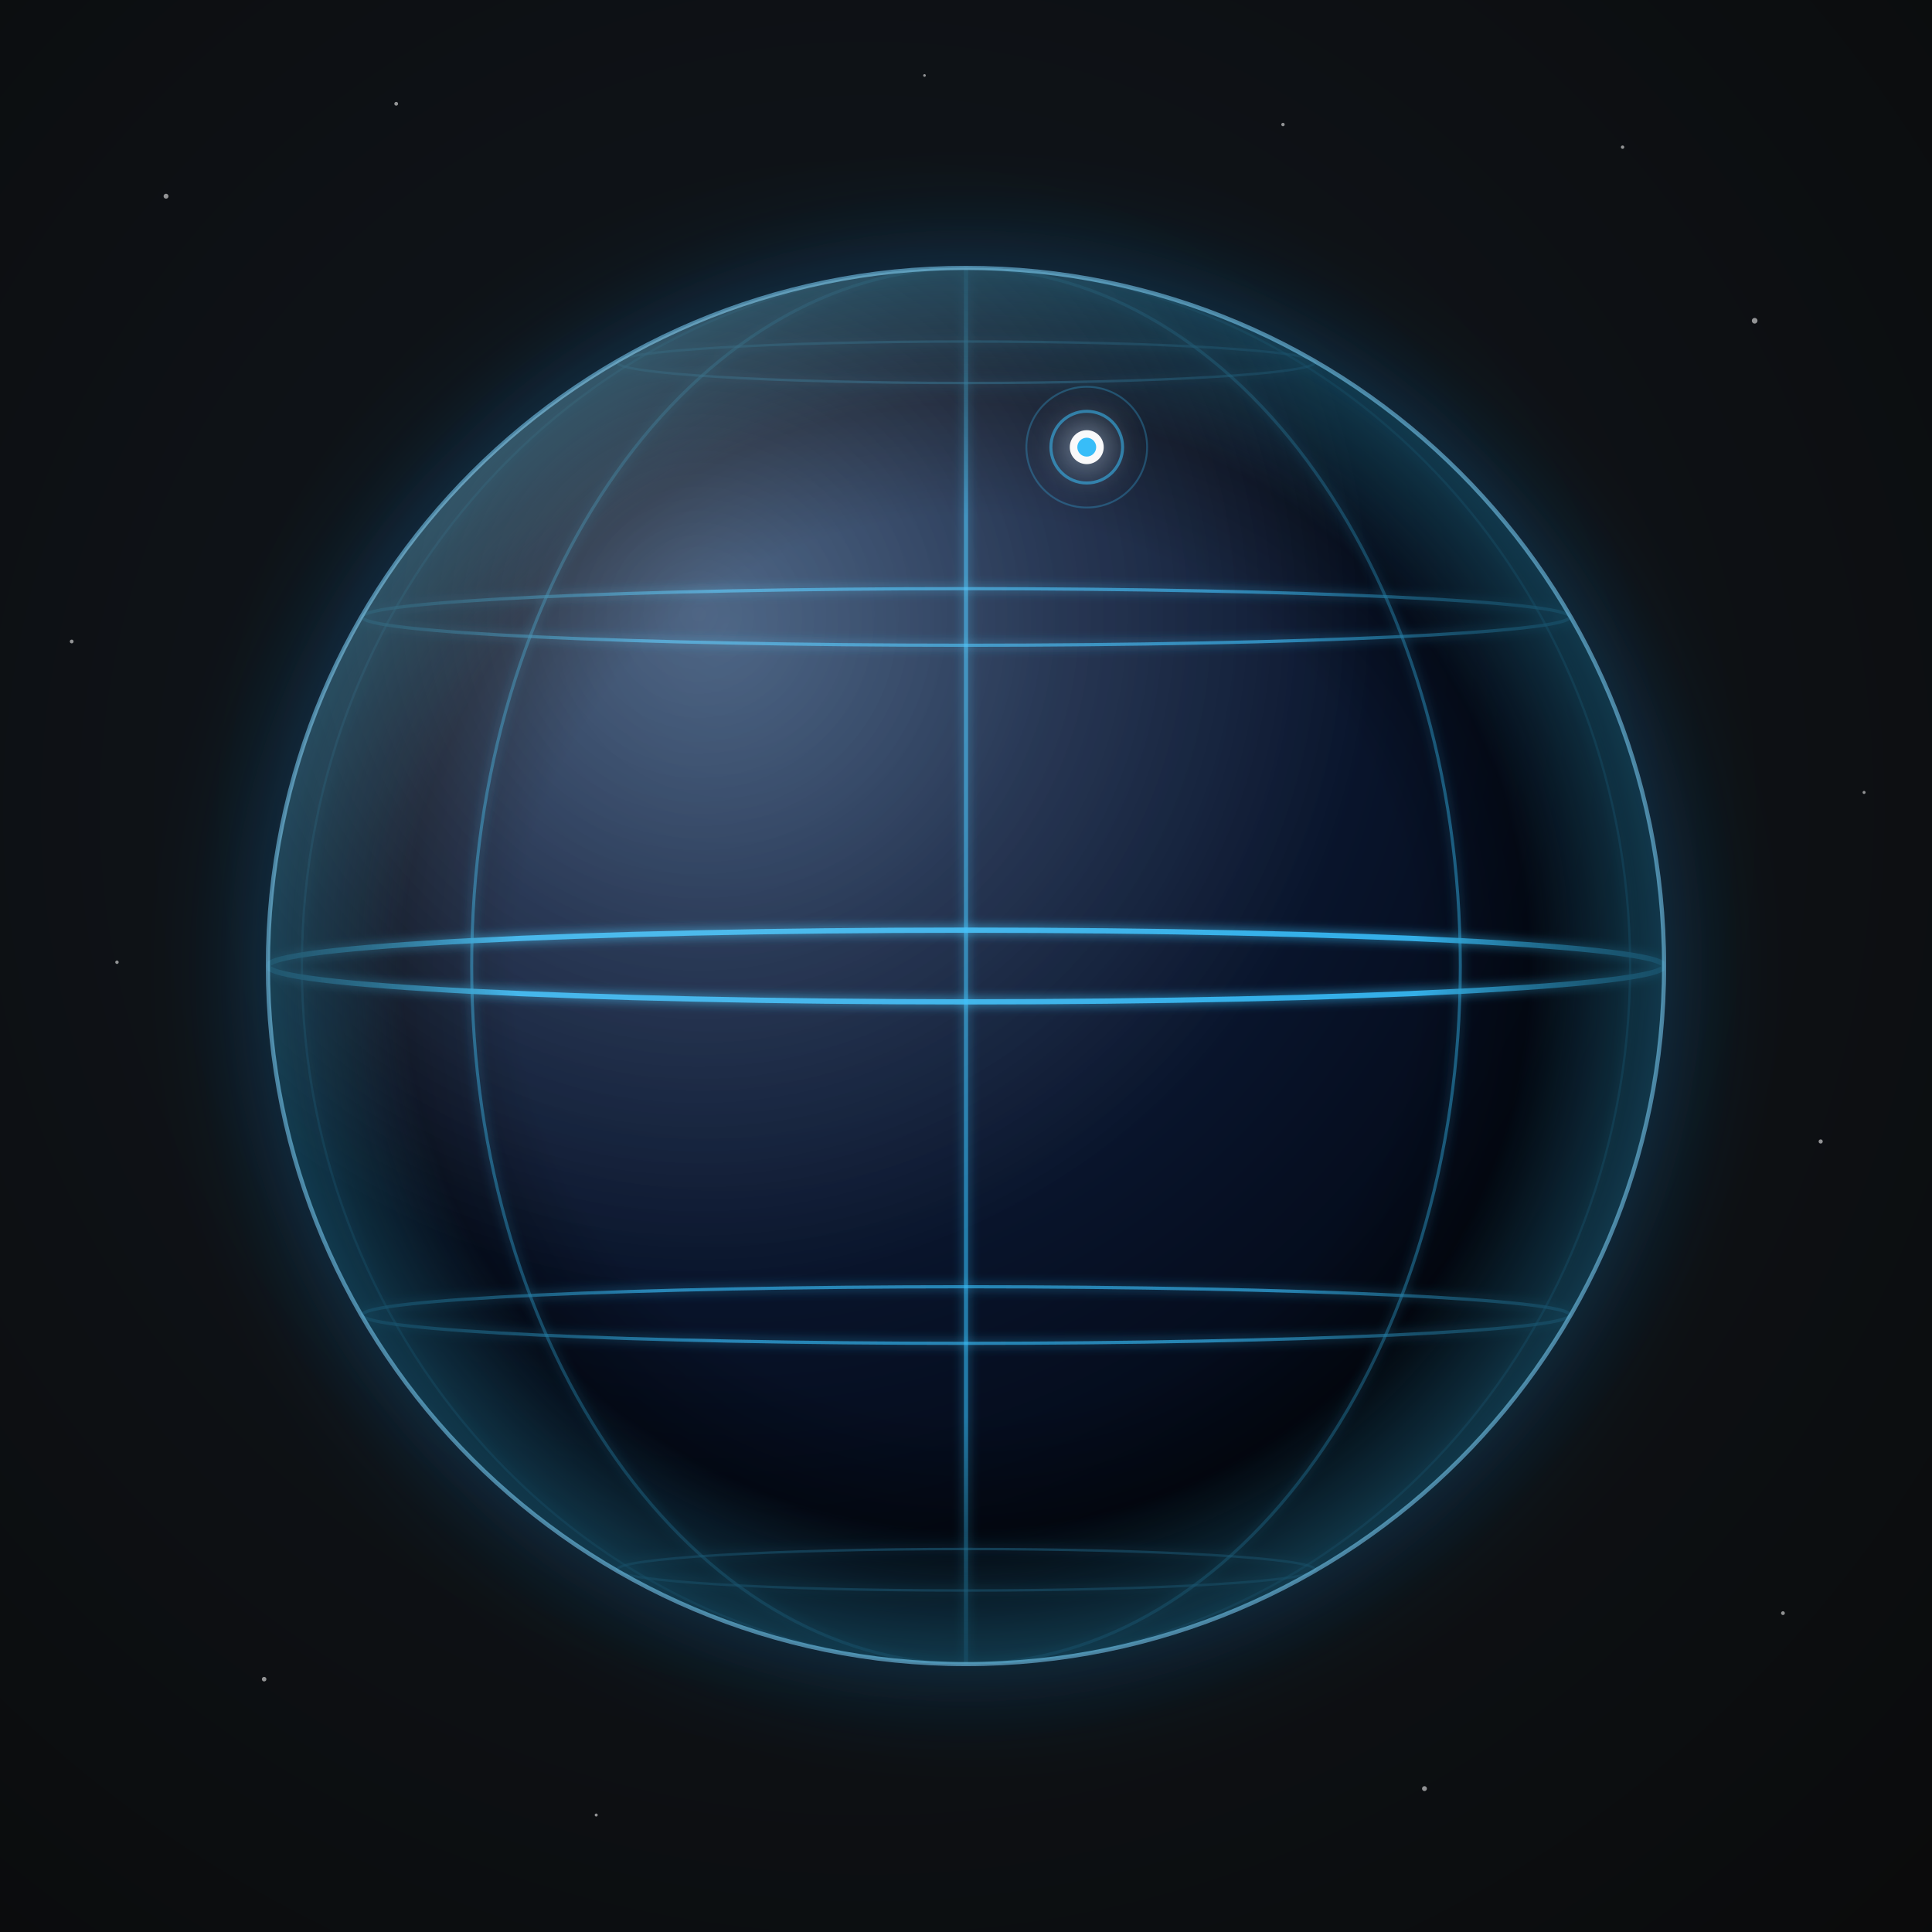
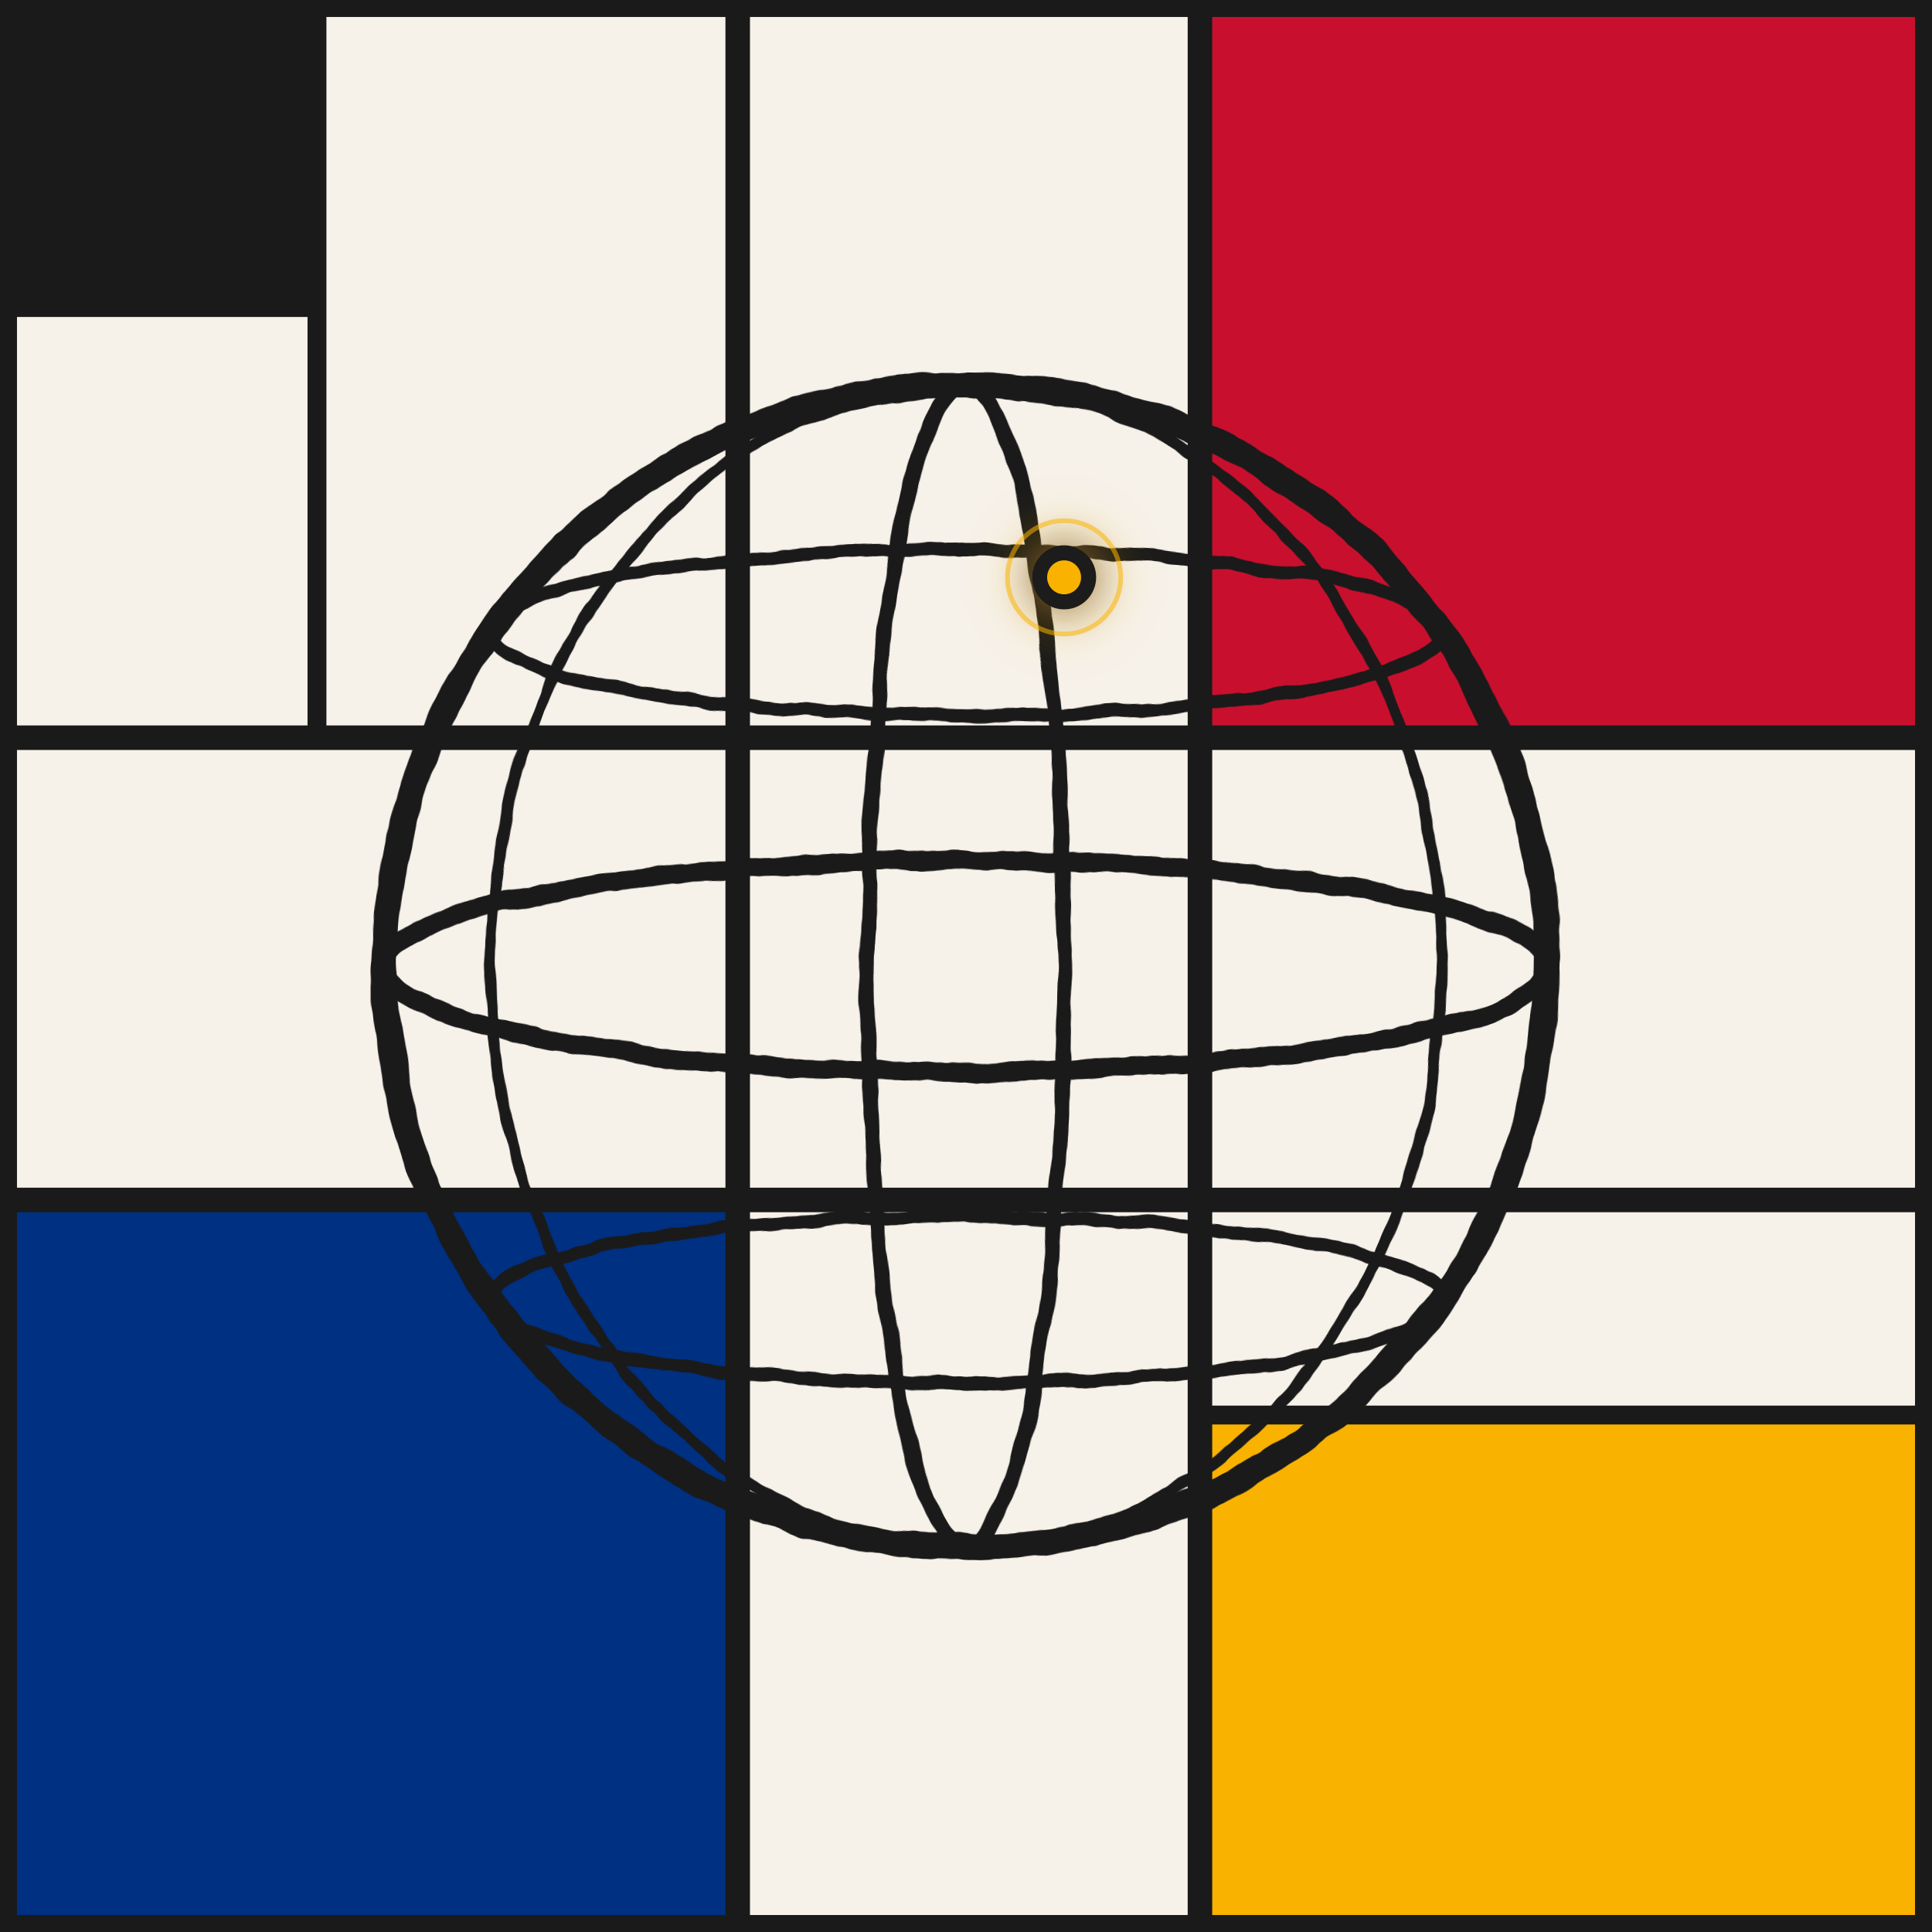
<svg xmlns="http://www.w3.org/2000/svg" viewBox="0 0 1024 1024" width="1024" height="1024">
  <defs>
-     <radialGradient id="bg" cx="45%" cy="42%" r="85%">
-       <stop offset="0%" stop-color="#111820" />
-       <stop offset="100%" stop-color="#0a0a0a" />
-     </radialGradient>
-     <radialGradient id="sphere" cx="33%" cy="26%" r="80%">
-       <stop offset="0%" stop-color="#1e3d65" />
-       <stop offset="30%" stop-color="#0f2040" />
-       <stop offset="70%" stop-color="#060f22" />
-       <stop offset="100%" stop-color="#02060e" />
-     </radialGradient>
-     <radialGradient id="edge" cx="50%" cy="50%" r="50%">
-       <stop offset="64%" stop-color="black" stop-opacity="0" />
-       <stop offset="100%" stop-color="black" stop-opacity="0.82" />
-     </radialGradient>
-     <radialGradient id="shine" cx="31%" cy="25%" r="48%">
-       <stop offset="0%" stop-color="white" stop-opacity="0.22" />
-       <stop offset="100%" stop-color="white" stop-opacity="0" />
-     </radialGradient>
-     <radialGradient id="rim" cx="50%" cy="50%" r="50%">
-       <stop offset="80%" stop-color="#38bdf8" stop-opacity="0" />
-       <stop offset="100%" stop-color="#38bdf8" stop-opacity="0.30" />
-     </radialGradient>
-     <filter id="glow" x="-15%" y="-15%" width="130%" height="130%">
-       <feGaussianBlur in="SourceGraphic" stdDeviation="2.8" result="b" />
-       <feMerge>
-         <feMergeNode in="b" />
-         <feMergeNode in="SourceGraphic" />
-       </feMerge>
+     <filter id="brush" x="-4%" y="-4%" width="108%" height="108%">
+       <feTurbulence type="fractalNoise" baseFrequency="0.035 0.022" numOctaves="4" seed="11" result="noise" />
+       <feDisplacementMap in="SourceGraphic" in2="noise" scale="4.5" xChannelSelector="R" yChannelSelector="G" />
    </filter>
-     <filter id="haze" x="-40%" y="-40%" width="180%" height="180%">
-       <feGaussianBlur stdDeviation="26" />
-     </filter>
-     <filter id="pinglow" x="-300%" y="-300%" width="700%" height="700%">
-       <feGaussianBlur in="SourceGraphic" stdDeviation="10" result="b" />
+     <filter id="dotglow" x="-200%" y="-200%" width="500%" height="500%">
+       <feGaussianBlur in="SourceGraphic" stdDeviation="11" result="b" />
      <feMerge>
        <feMergeNode in="b" />
        <feMergeNode in="SourceGraphic" />
      </feMerge>
    </filter>
    <clipPath id="gc">
-       <circle cx="512" cy="512" r="370" />
+       <circle cx="512" cy="512" r="308" />
    </clipPath>
  </defs>
-   <rect width="1024" height="1024" fill="url(#bg)" />
-   <g fill="white" opacity="0.55">
-     <circle cx="88" cy="104" r="1.3" />
-     <circle cx="210" cy="55" r="1.0" />
-     <circle cx="930" cy="170" r="1.5" />
-     <circle cx="860" cy="78" r="0.9" />
-     <circle cx="140" cy="890" r="1.2" />
-     <circle cx="945" cy="855" r="1.0" />
-     <circle cx="755" cy="948" r="1.3" />
-     <circle cx="62" cy="510" r="0.9" />
-     <circle cx="965" cy="605" r="1.1" />
-     <circle cx="680" cy="66" r="0.9" />
-     <circle cx="316" cy="962" r="0.8" />
-     <circle cx="490" cy="40" r="0.7" />
-     <circle cx="38" cy="340" r="1.0" />
-     <circle cx="988" cy="420" r="0.8" />
+   <rect width="1024" height="1024" fill="#F6F1E9" />
+   <rect x="636" y="0" width="388" height="391" fill="#C8102E" />
+   <rect x="0" y="636" width="391" height="388" fill="#003082" />
+   <rect x="636" y="750" width="388" height="274" fill="#F9B200" />
+   <rect x="0" y="0" width="168" height="168" fill="#1A1A1A" />
+   <g stroke="#1A1A1A" stroke-linecap="square" fill="none">
+     <rect x="0" y="0" width="1024" height="1024" stroke-width="18" />
+     <line x1="391" y1="0" x2="391" y2="1024" stroke-width="13" />
+     <line x1="636" y1="0" x2="636" y2="1024" stroke-width="13" />
+     <line x1="0" y1="391" x2="1024" y2="391" stroke-width="13" />
+     <line x1="0" y1="636" x2="1024" y2="636" stroke-width="13" />
+     <line x1="636" y1="750" x2="1024" y2="750" stroke-width="10" />
+     <line x1="168" y1="0" x2="168" y2="391" stroke-width="10" />
  </g>
-   <circle cx="512" cy="512" r="378" fill="#1470b0" opacity="0.35" filter="url(#haze)" />
-   <circle cx="512" cy="512" r="370" fill="url(#sphere)" />
-   <g clip-path="url(#gc)" filter="url(#glow)">
-     <g fill="none" stroke="#38bdf8">
-       <ellipse cx="512" cy="192" rx="185" ry="11" stroke-width="1.3" opacity="0.45" />
-       <ellipse cx="512" cy="327" rx="320" ry="15" stroke-width="1.7" opacity="0.62" />
-       <ellipse cx="512" cy="512" rx="370" ry="19" stroke-width="2.8" opacity="0.88" />
-       <ellipse cx="512" cy="697" rx="320" ry="15" stroke-width="1.7" opacity="0.62" />
-       <ellipse cx="512" cy="832" rx="185" ry="11" stroke-width="1.3" opacity="0.45" />
-     </g>
-     <g fill="none" stroke="#38bdf8">
-       <line x1="512" y1="142" x2="512" y2="882" stroke-width="2.2" opacity="0.55" />
-       <ellipse cx="512" cy="512" rx="262" ry="370" stroke-width="1.6" opacity="0.50" />
-       <ellipse cx="512" cy="512" rx="352" ry="370" stroke-width="1.2" opacity="0.35" />
-     </g>
+   <g filter="url(#brush)" fill="none" stroke="#1A1A1A" stroke-linecap="round" stroke-linejoin="round">
+     <circle cx="512" cy="512" r="308" stroke-width="14" />
+     <ellipse cx="512" cy="512" rx="308" ry="56" stroke-width="10" />
+     <ellipse cx="512" cy="335" rx="252" ry="44" stroke-width="7" />
+     <ellipse cx="512" cy="689" rx="252" ry="44" stroke-width="7" />
+     <ellipse cx="512" cy="512" rx="52" ry="308" stroke-width="8" />
+     <ellipse cx="512" cy="512" rx="252" ry="308" stroke-width="6" />
  </g>
-   <circle cx="512" cy="512" r="370" fill="url(#edge)" />
-   <circle cx="512" cy="512" r="370" fill="url(#rim)" />
-   <circle cx="512" cy="512" r="370" fill="none" stroke="#7dd3fc" stroke-width="2.2" opacity="0.55" />
-   <circle cx="512" cy="512" r="370" fill="url(#shine)" />
-   <g filter="url(#pinglow)">
-     <circle cx="576" cy="237" r="9" fill="#ffffff" opacity="0.96" />
-     <circle cx="576" cy="237" r="5" fill="#38bdf8" />
+   <g filter="url(#dotglow)">
+     <circle cx="564" cy="306" r="30" fill="none" stroke="#F9B200" stroke-width="2.5" opacity="0.55" />
+     <circle cx="564" cy="306" r="17" fill="#1A1A1A" />
+     <circle cx="564" cy="306" r="9" fill="#F9B200" />
  </g>
-   <circle cx="576" cy="237" r="19" fill="none" stroke="#38bdf8" stroke-width="1.6" opacity="0.55" />
-   <circle cx="576" cy="237" r="32" fill="none" stroke="#38bdf8" stroke-width="1.0" opacity="0.28" />
</svg>
